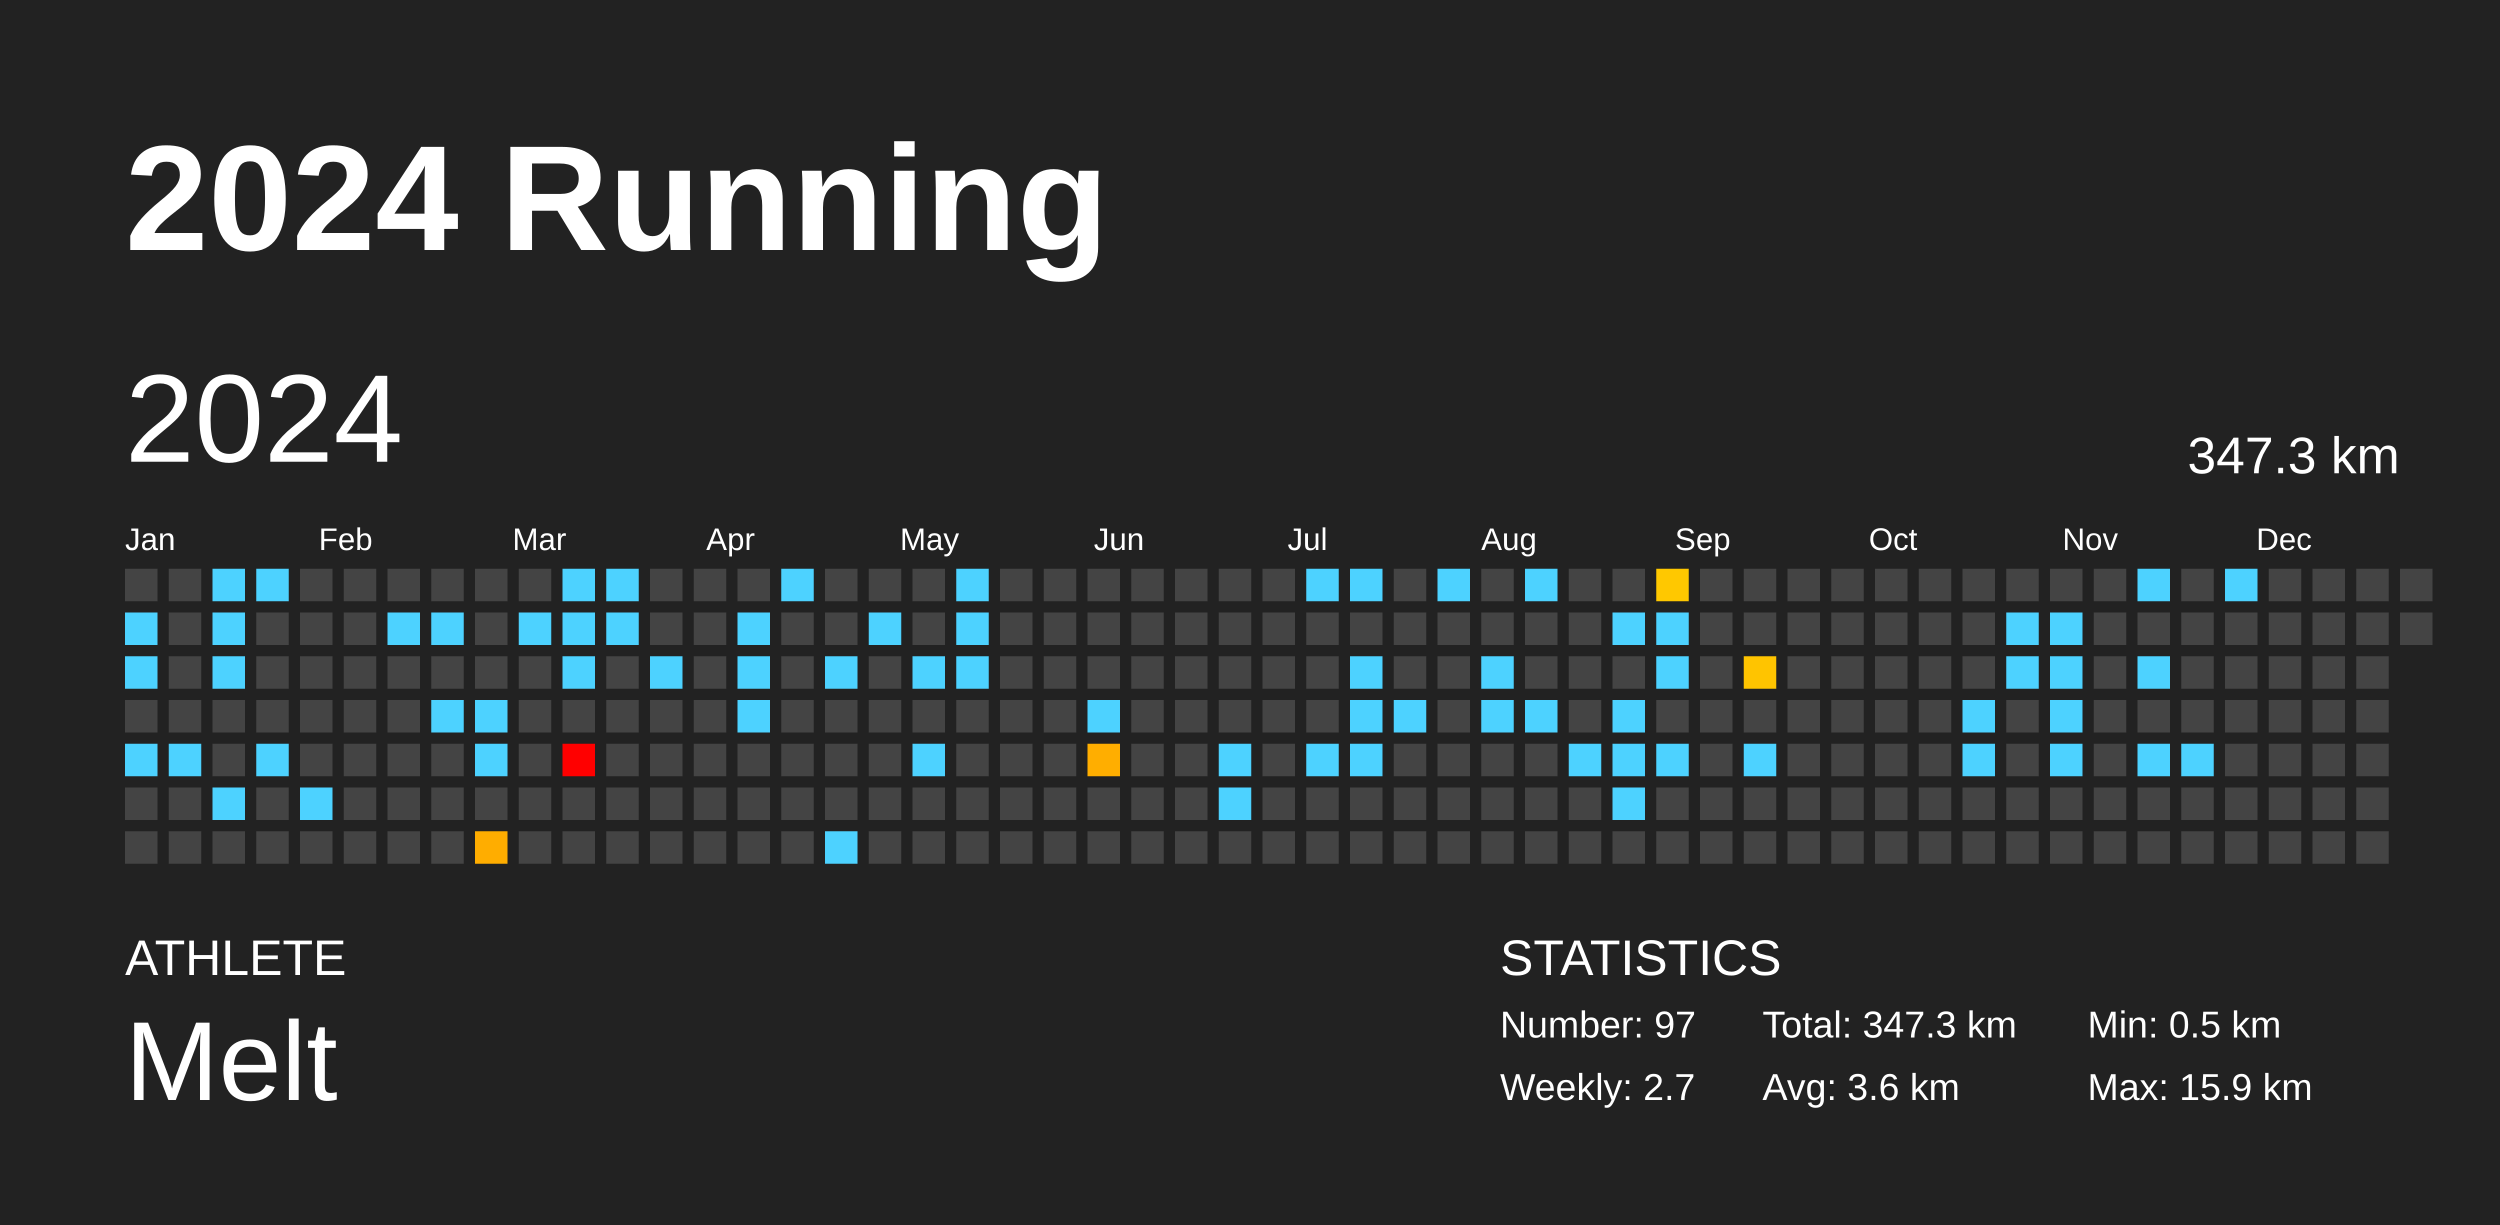
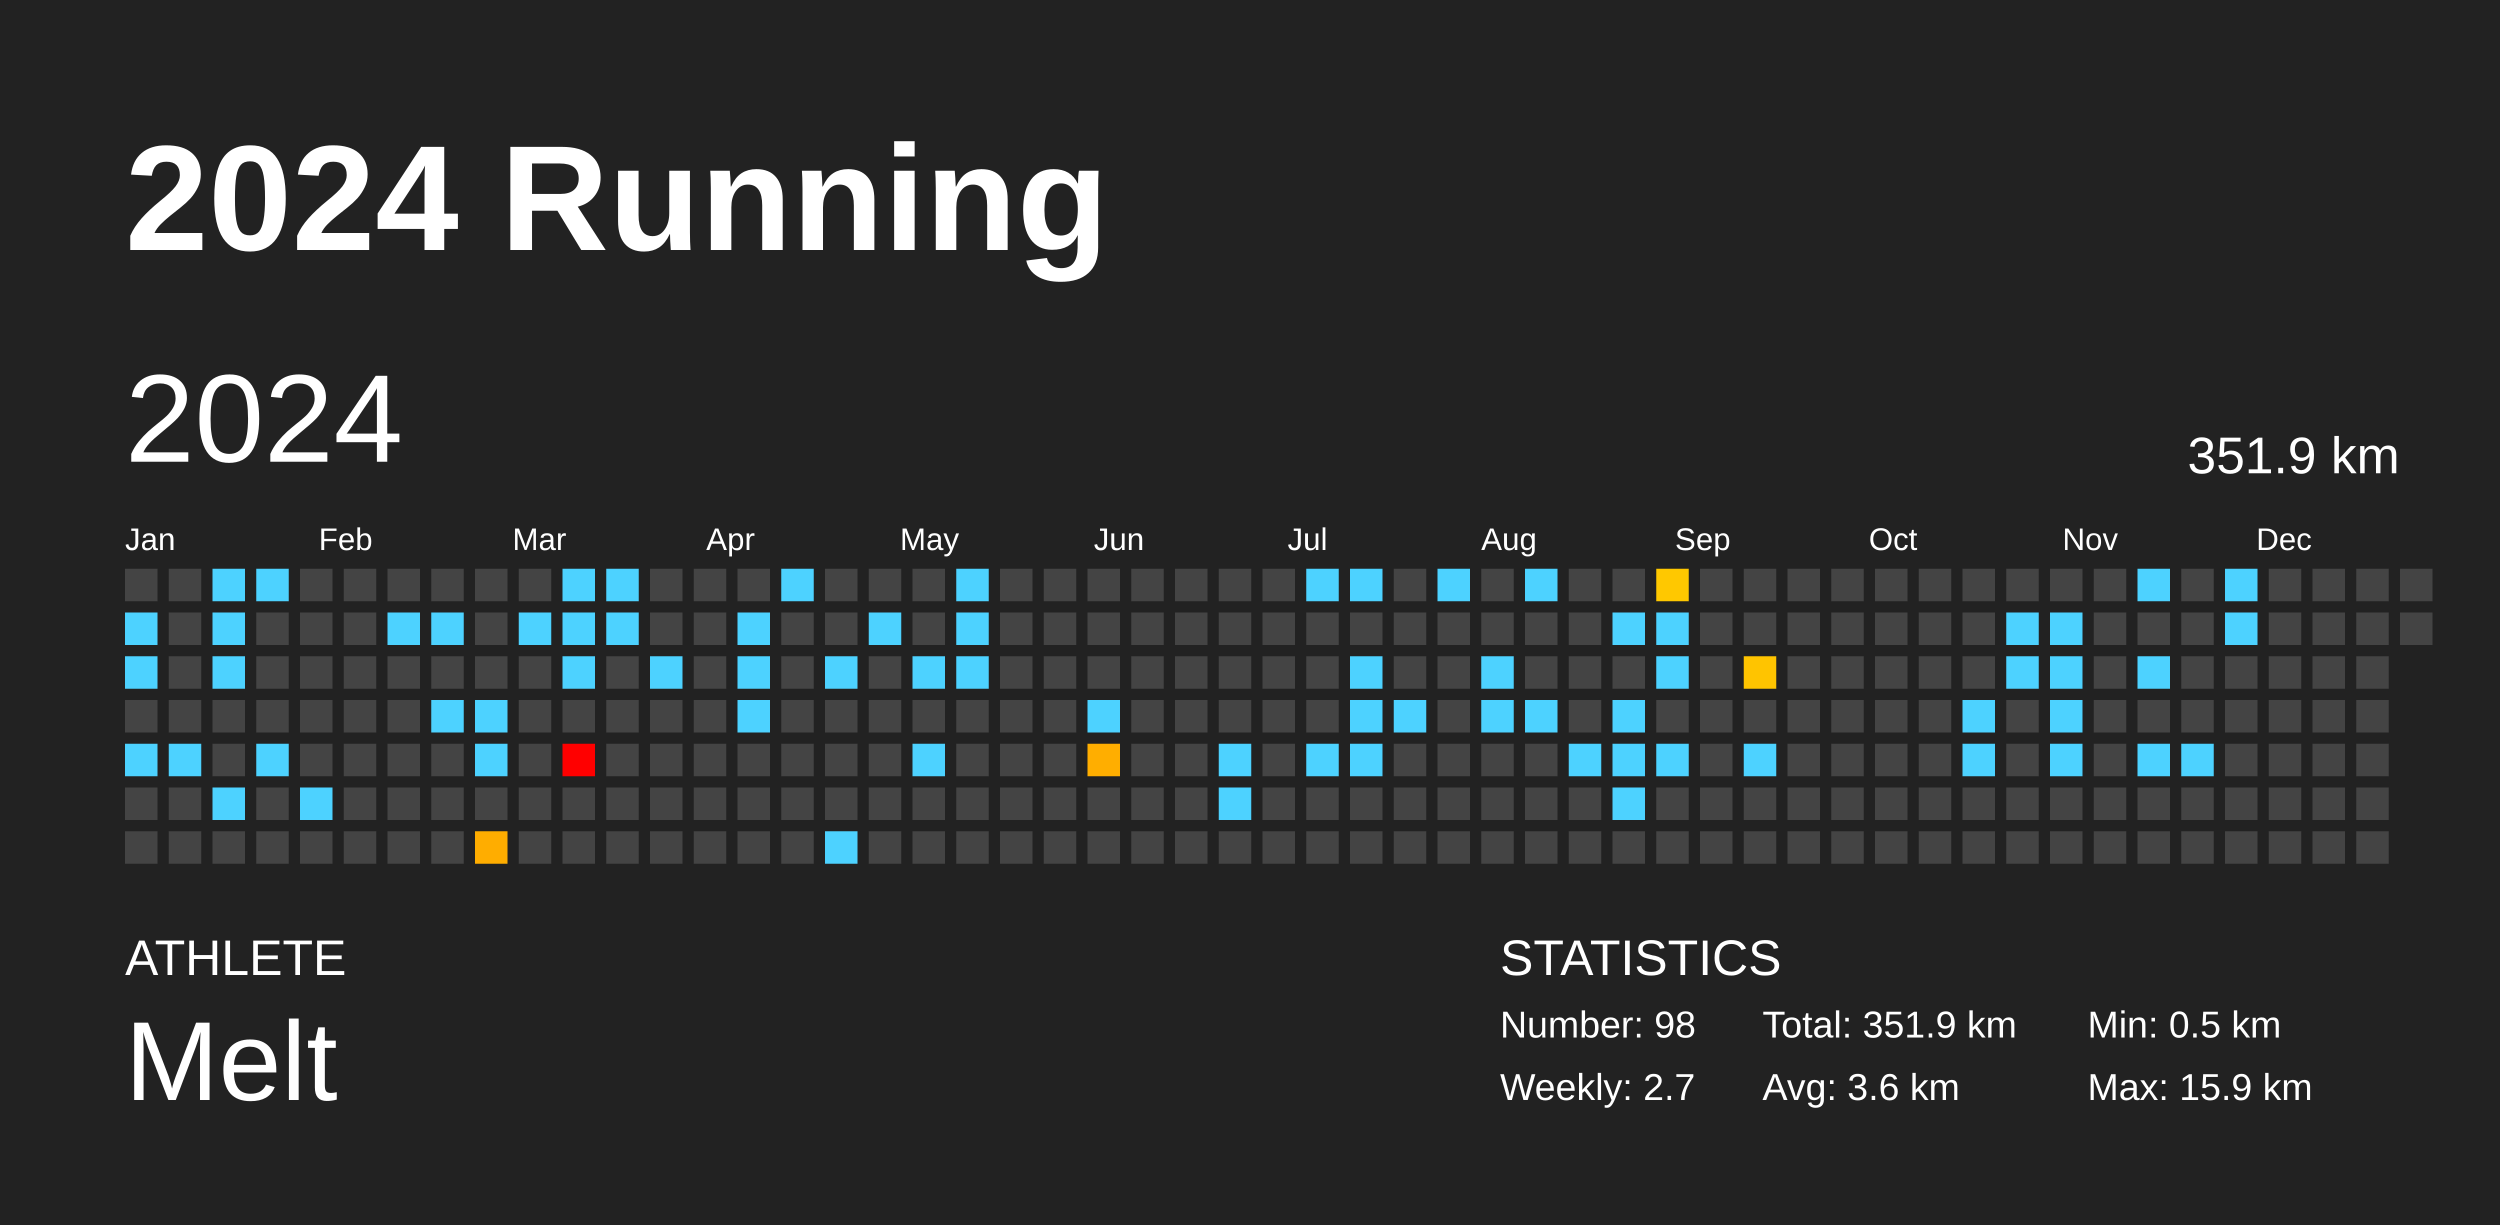
<svg xmlns="http://www.w3.org/2000/svg" baseProfile="full" height="98mm" version="1.1" viewBox="0,0,200,98" width="200mm">
  <defs />
  <rect fill="#222222" height="98" width="200" x="0" y="0" />
  <text fill="#FFFFFF" style="font-size:12px; font-family:Arial; font-weight:bold;" x="10" y="20">2024 Running</text>
  <text fill="#FFFFFF" style="font-size:4px; font-family:Arial" x="10" y="78">ATHLETE</text>
  <text fill="#FFFFFF" style="font-size:9px; font-family:Arial" x="10" y="88">Melt</text>
  <text fill="#FFFFFF" style="font-size:4px; font-family:Arial" x="120" y="78">STATISTICS</text>
-   <text fill="#FFFFFF" style="font-size:3px; font-family:Arial" x="120" y="83">Number: 97</text>
+   <text fill="#FFFFFF" style="font-size:3px; font-family:Arial" x="120" y="83">Number: 98</text>
  <text fill="#FFFFFF" style="font-size:3px; font-family:Arial" x="120" y="88">Weekly: 2.7</text>
-   <text fill="#FFFFFF" style="font-size:3px; font-family:Arial" x="141" y="83">Total: 347.3 km</text>
+   <text fill="#FFFFFF" style="font-size:3px; font-family:Arial" x="141" y="83">Total: 351.9 km</text>
  <text fill="#FFFFFF" style="font-size:3px; font-family:Arial" x="141" y="88">Avg: 3.6 km</text>
  <text fill="#FFFFFF" style="font-size:3px; font-family:Arial" x="167" y="83">Min: 0.5 km</text>
  <text fill="#FFFFFF" style="font-size:3px; font-family:Arial" x="167" y="88">Max: 15.9 km</text>
  <text dominant-baseline="hanging" fill="#FFFFFF" style="font-size:10.0px; font-family:Arial;" x="10" y="30">2024</text>
-   <text dominant-baseline="hanging" fill="#FFFFFF" style="font-size:4.125px; font-family:Arial;" x="175" y="35">347.3 km</text>
+   <text dominant-baseline="hanging" fill="#FFFFFF" style="font-size:4.125px; font-family:Arial;" x="175" y="35">351.9 km</text>
  <text fill="#FFFFFF" style="font-size:2.5px; font-family:Arial" x="10.0" y="44">Jan</text>
  <text fill="#FFFFFF" style="font-size:2.5px; font-family:Arial" x="25.5" y="44">Feb</text>
  <text fill="#FFFFFF" style="font-size:2.5px; font-family:Arial" x="41.0" y="44">Mar</text>
  <text fill="#FFFFFF" style="font-size:2.5px; font-family:Arial" x="56.5" y="44">Apr</text>
  <text fill="#FFFFFF" style="font-size:2.5px; font-family:Arial" x="72.0" y="44">May</text>
  <text fill="#FFFFFF" style="font-size:2.5px; font-family:Arial" x="87.5" y="44">Jun</text>
  <text fill="#FFFFFF" style="font-size:2.5px; font-family:Arial" x="103.0" y="44">Jul</text>
  <text fill="#FFFFFF" style="font-size:2.5px; font-family:Arial" x="118.5" y="44">Aug</text>
  <text fill="#FFFFFF" style="font-size:2.5px; font-family:Arial" x="134.0" y="44">Sep</text>
  <text fill="#FFFFFF" style="font-size:2.5px; font-family:Arial" x="149.5" y="44">Oct</text>
  <text fill="#FFFFFF" style="font-size:2.5px; font-family:Arial" x="165.0" y="44">Nov</text>
  <text fill="#FFFFFF" style="font-size:2.5px; font-family:Arial" x="180.5" y="44">Dec</text>
  <rect fill="#444444" height="2.6" width="2.6" x="10.0" y="45.5" />
  <rect fill="#4dd2ff" height="2.6" width="2.6" x="10.0" y="49.0" />
  <rect fill="#4dd2ff" height="2.6" width="2.6" x="10.0" y="52.5" />
  <rect fill="#444444" height="2.6" width="2.6" x="10.0" y="56.0" />
  <rect fill="#4dd2ff" height="2.6" width="2.6" x="10.0" y="59.5" />
  <rect fill="#444444" height="2.6" width="2.6" x="10.0" y="63.0" />
  <rect fill="#444444" height="2.6" width="2.6" x="10.0" y="66.5" />
  <rect fill="#444444" height="2.6" width="2.6" x="13.5" y="45.5" />
  <rect fill="#444444" height="2.6" width="2.6" x="13.5" y="49.0" />
  <rect fill="#444444" height="2.6" width="2.6" x="13.5" y="52.5" />
  <rect fill="#444444" height="2.6" width="2.6" x="13.5" y="56.0" />
  <rect fill="#4dd2ff" height="2.6" width="2.6" x="13.5" y="59.5" />
  <rect fill="#444444" height="2.6" width="2.6" x="13.5" y="63.0" />
  <rect fill="#444444" height="2.6" width="2.6" x="13.5" y="66.5" />
  <rect fill="#4dd2ff" height="2.6" width="2.6" x="17.0" y="45.5" />
  <rect fill="#4dd2ff" height="2.6" width="2.6" x="17.0" y="49.0" />
  <rect fill="#4dd2ff" height="2.6" width="2.6" x="17.0" y="52.5" />
  <rect fill="#444444" height="2.6" width="2.6" x="17.0" y="56.0" />
  <rect fill="#444444" height="2.6" width="2.6" x="17.0" y="59.5" />
  <rect fill="#4dd2ff" height="2.6" width="2.6" x="17.0" y="63.0" />
  <rect fill="#444444" height="2.6" width="2.6" x="17.0" y="66.5" />
  <rect fill="#4dd2ff" height="2.6" width="2.6" x="20.5" y="45.5" />
  <rect fill="#444444" height="2.6" width="2.6" x="20.5" y="49.0" />
  <rect fill="#444444" height="2.6" width="2.6" x="20.5" y="52.5" />
  <rect fill="#444444" height="2.6" width="2.6" x="20.5" y="56.0" />
  <rect fill="#4dd2ff" height="2.6" width="2.6" x="20.5" y="59.5" />
  <rect fill="#444444" height="2.6" width="2.6" x="20.5" y="63.0" />
  <rect fill="#444444" height="2.6" width="2.6" x="20.5" y="66.5" />
  <rect fill="#444444" height="2.6" width="2.6" x="24.0" y="45.5" />
  <rect fill="#444444" height="2.6" width="2.6" x="24.0" y="49.0" />
  <rect fill="#444444" height="2.6" width="2.6" x="24.0" y="52.5" />
  <rect fill="#444444" height="2.6" width="2.6" x="24.0" y="56.0" />
  <rect fill="#444444" height="2.6" width="2.6" x="24.0" y="59.5" />
  <rect fill="#4dd2ff" height="2.6" width="2.6" x="24.0" y="63.0" />
  <rect fill="#444444" height="2.6" width="2.6" x="24.0" y="66.5" />
  <rect fill="#444444" height="2.6" width="2.6" x="27.5" y="45.5" />
  <rect fill="#444444" height="2.6" width="2.6" x="27.5" y="49.0" />
  <rect fill="#444444" height="2.6" width="2.6" x="27.5" y="52.5" />
  <rect fill="#444444" height="2.6" width="2.6" x="27.5" y="56.0" />
  <rect fill="#444444" height="2.6" width="2.6" x="27.5" y="59.5" />
  <rect fill="#444444" height="2.6" width="2.6" x="27.5" y="63.0" />
  <rect fill="#444444" height="2.6" width="2.6" x="27.5" y="66.5" />
  <rect fill="#444444" height="2.6" width="2.6" x="31.0" y="45.5" />
  <rect fill="#4dd2ff" height="2.6" width="2.6" x="31.0" y="49.0" />
  <rect fill="#444444" height="2.6" width="2.6" x="31.0" y="52.5" />
  <rect fill="#444444" height="2.6" width="2.6" x="31.0" y="56.0" />
  <rect fill="#444444" height="2.6" width="2.6" x="31.0" y="59.5" />
  <rect fill="#444444" height="2.6" width="2.6" x="31.0" y="63.0" />
  <rect fill="#444444" height="2.6" width="2.6" x="31.0" y="66.5" />
  <rect fill="#444444" height="2.6" width="2.6" x="34.5" y="45.5" />
  <rect fill="#4dd2ff" height="2.6" width="2.6" x="34.5" y="49.0" />
  <rect fill="#444444" height="2.6" width="2.6" x="34.5" y="52.5" />
  <rect fill="#4dd2ff" height="2.6" width="2.6" x="34.5" y="56.0" />
  <rect fill="#444444" height="2.6" width="2.6" x="34.5" y="59.5" />
  <rect fill="#444444" height="2.6" width="2.6" x="34.5" y="63.0" />
  <rect fill="#444444" height="2.6" width="2.6" x="34.5" y="66.5" />
  <rect fill="#444444" height="2.6" width="2.6" x="38.0" y="45.5" />
  <rect fill="#444444" height="2.6" width="2.6" x="38.0" y="49.0" />
  <rect fill="#444444" height="2.6" width="2.6" x="38.0" y="52.5" />
  <rect fill="#4dd2ff" height="2.6" width="2.6" x="38.0" y="56.0" />
  <rect fill="#4dd2ff" height="2.6" width="2.6" x="38.0" y="59.5" />
  <rect fill="#444444" height="2.6" width="2.6" x="38.0" y="63.0" />
  <rect fill="#ffad00" height="2.6" width="2.6" x="38.0" y="66.5" />
  <rect fill="#444444" height="2.6" width="2.6" x="41.5" y="45.5" />
  <rect fill="#4dd2ff" height="2.6" width="2.6" x="41.5" y="49.0" />
  <rect fill="#444444" height="2.6" width="2.6" x="41.5" y="52.5" />
  <rect fill="#444444" height="2.6" width="2.6" x="41.5" y="56.0" />
  <rect fill="#444444" height="2.6" width="2.6" x="41.5" y="59.5" />
  <rect fill="#444444" height="2.6" width="2.6" x="41.5" y="63.0" />
  <rect fill="#444444" height="2.6" width="2.6" x="41.5" y="66.5" />
  <rect fill="#4dd2ff" height="2.6" width="2.6" x="45.0" y="45.5" />
  <rect fill="#4dd2ff" height="2.6" width="2.6" x="45.0" y="49.0" />
  <rect fill="#4dd2ff" height="2.6" width="2.6" x="45.0" y="52.5" />
  <rect fill="#444444" height="2.6" width="2.6" x="45.0" y="56.0" />
  <rect fill="red" height="2.6" width="2.6" x="45.0" y="59.5" />
  <rect fill="#444444" height="2.6" width="2.6" x="45.0" y="63.0" />
  <rect fill="#444444" height="2.6" width="2.6" x="45.0" y="66.5" />
  <rect fill="#4dd2ff" height="2.6" width="2.6" x="48.5" y="45.5" />
  <rect fill="#4dd2ff" height="2.6" width="2.6" x="48.5" y="49.0" />
  <rect fill="#444444" height="2.6" width="2.6" x="48.5" y="52.5" />
  <rect fill="#444444" height="2.6" width="2.6" x="48.5" y="56.0" />
  <rect fill="#444444" height="2.6" width="2.6" x="48.5" y="59.5" />
  <rect fill="#444444" height="2.6" width="2.6" x="48.5" y="63.0" />
  <rect fill="#444444" height="2.6" width="2.6" x="48.5" y="66.5" />
  <rect fill="#444444" height="2.6" width="2.6" x="52.0" y="45.5" />
  <rect fill="#444444" height="2.6" width="2.6" x="52.0" y="49.0" />
  <rect fill="#4dd2ff" height="2.6" width="2.6" x="52.0" y="52.5" />
  <rect fill="#444444" height="2.6" width="2.6" x="52.0" y="56.0" />
  <rect fill="#444444" height="2.6" width="2.6" x="52.0" y="59.5" />
  <rect fill="#444444" height="2.6" width="2.6" x="52.0" y="63.0" />
  <rect fill="#444444" height="2.6" width="2.6" x="52.0" y="66.5" />
  <rect fill="#444444" height="2.6" width="2.6" x="55.5" y="45.5" />
  <rect fill="#444444" height="2.6" width="2.6" x="55.5" y="49.0" />
  <rect fill="#444444" height="2.6" width="2.6" x="55.5" y="52.5" />
  <rect fill="#444444" height="2.6" width="2.6" x="55.5" y="56.0" />
  <rect fill="#444444" height="2.6" width="2.6" x="55.5" y="59.5" />
  <rect fill="#444444" height="2.6" width="2.6" x="55.5" y="63.0" />
  <rect fill="#444444" height="2.6" width="2.6" x="55.5" y="66.5" />
  <rect fill="#444444" height="2.6" width="2.6" x="59.0" y="45.5" />
  <rect fill="#4dd2ff" height="2.6" width="2.6" x="59.0" y="49.0" />
  <rect fill="#4dd2ff" height="2.6" width="2.6" x="59.0" y="52.5" />
  <rect fill="#4dd2ff" height="2.6" width="2.6" x="59.0" y="56.0" />
  <rect fill="#444444" height="2.6" width="2.6" x="59.0" y="59.5" />
  <rect fill="#444444" height="2.6" width="2.6" x="59.0" y="63.0" />
  <rect fill="#444444" height="2.6" width="2.6" x="59.0" y="66.5" />
  <rect fill="#4dd2ff" height="2.6" width="2.6" x="62.5" y="45.5" />
  <rect fill="#444444" height="2.6" width="2.6" x="62.5" y="49.0" />
  <rect fill="#444444" height="2.6" width="2.6" x="62.5" y="52.5" />
  <rect fill="#444444" height="2.6" width="2.6" x="62.5" y="56.0" />
  <rect fill="#444444" height="2.6" width="2.6" x="62.5" y="59.5" />
  <rect fill="#444444" height="2.6" width="2.6" x="62.5" y="63.0" />
  <rect fill="#444444" height="2.6" width="2.6" x="62.5" y="66.5" />
  <rect fill="#444444" height="2.6" width="2.6" x="66.0" y="45.5" />
  <rect fill="#444444" height="2.6" width="2.6" x="66.0" y="49.0" />
  <rect fill="#4dd2ff" height="2.6" width="2.6" x="66.0" y="52.5" />
  <rect fill="#444444" height="2.6" width="2.6" x="66.0" y="56.0" />
  <rect fill="#444444" height="2.6" width="2.6" x="66.0" y="59.5" />
  <rect fill="#444444" height="2.6" width="2.6" x="66.0" y="63.0" />
  <rect fill="#4dd2ff" height="2.6" width="2.6" x="66.0" y="66.5" />
  <rect fill="#444444" height="2.6" width="2.6" x="69.5" y="45.5" />
  <rect fill="#4dd2ff" height="2.6" width="2.6" x="69.5" y="49.0" />
  <rect fill="#444444" height="2.6" width="2.6" x="69.5" y="52.5" />
  <rect fill="#444444" height="2.6" width="2.6" x="69.5" y="56.0" />
  <rect fill="#444444" height="2.6" width="2.6" x="69.5" y="59.5" />
  <rect fill="#444444" height="2.6" width="2.6" x="69.5" y="63.0" />
  <rect fill="#444444" height="2.6" width="2.6" x="69.5" y="66.5" />
  <rect fill="#444444" height="2.6" width="2.6" x="73.0" y="45.5" />
  <rect fill="#444444" height="2.6" width="2.6" x="73.0" y="49.0" />
  <rect fill="#4dd2ff" height="2.6" width="2.6" x="73.0" y="52.5" />
  <rect fill="#444444" height="2.6" width="2.6" x="73.0" y="56.0" />
  <rect fill="#4dd2ff" height="2.6" width="2.6" x="73.0" y="59.5" />
  <rect fill="#444444" height="2.6" width="2.6" x="73.0" y="63.0" />
  <rect fill="#444444" height="2.6" width="2.6" x="73.0" y="66.5" />
  <rect fill="#4dd2ff" height="2.6" width="2.6" x="76.5" y="45.5" />
  <rect fill="#4dd2ff" height="2.6" width="2.6" x="76.5" y="49.0" />
  <rect fill="#4dd2ff" height="2.6" width="2.6" x="76.5" y="52.5" />
  <rect fill="#444444" height="2.6" width="2.6" x="76.5" y="56.0" />
  <rect fill="#444444" height="2.6" width="2.6" x="76.5" y="59.5" />
  <rect fill="#444444" height="2.6" width="2.6" x="76.5" y="63.0" />
  <rect fill="#444444" height="2.6" width="2.6" x="76.5" y="66.5" />
  <rect fill="#444444" height="2.6" width="2.6" x="80.0" y="45.5" />
  <rect fill="#444444" height="2.6" width="2.6" x="80.0" y="49.0" />
  <rect fill="#444444" height="2.6" width="2.6" x="80.0" y="52.5" />
  <rect fill="#444444" height="2.6" width="2.6" x="80.0" y="56.0" />
  <rect fill="#444444" height="2.6" width="2.6" x="80.0" y="59.5" />
  <rect fill="#444444" height="2.6" width="2.6" x="80.0" y="63.0" />
  <rect fill="#444444" height="2.6" width="2.6" x="80.0" y="66.5" />
  <rect fill="#444444" height="2.6" width="2.6" x="83.5" y="45.5" />
  <rect fill="#444444" height="2.6" width="2.6" x="83.5" y="49.0" />
  <rect fill="#444444" height="2.6" width="2.6" x="83.5" y="52.5" />
  <rect fill="#444444" height="2.6" width="2.6" x="83.5" y="56.0" />
  <rect fill="#444444" height="2.6" width="2.6" x="83.5" y="59.5" />
  <rect fill="#444444" height="2.6" width="2.6" x="83.5" y="63.0" />
  <rect fill="#444444" height="2.6" width="2.6" x="83.5" y="66.5" />
  <rect fill="#444444" height="2.6" width="2.6" x="87.0" y="45.5" />
  <rect fill="#444444" height="2.6" width="2.6" x="87.0" y="49.0" />
  <rect fill="#444444" height="2.6" width="2.6" x="87.0" y="52.5" />
  <rect fill="#4dd2ff" height="2.6" width="2.6" x="87.0" y="56.0" />
  <rect fill="#ffae00" height="2.6" width="2.6" x="87.0" y="59.5" />
  <rect fill="#444444" height="2.6" width="2.6" x="87.0" y="63.0" />
  <rect fill="#444444" height="2.6" width="2.6" x="87.0" y="66.5" />
  <rect fill="#444444" height="2.6" width="2.6" x="90.5" y="45.5" />
  <rect fill="#444444" height="2.6" width="2.6" x="90.5" y="49.0" />
  <rect fill="#444444" height="2.6" width="2.6" x="90.5" y="52.5" />
  <rect fill="#444444" height="2.6" width="2.6" x="90.5" y="56.0" />
  <rect fill="#444444" height="2.6" width="2.6" x="90.5" y="59.5" />
  <rect fill="#444444" height="2.6" width="2.6" x="90.5" y="63.0" />
  <rect fill="#444444" height="2.6" width="2.6" x="90.5" y="66.5" />
  <rect fill="#444444" height="2.6" width="2.6" x="94.0" y="45.5" />
  <rect fill="#444444" height="2.6" width="2.6" x="94.0" y="49.0" />
  <rect fill="#444444" height="2.6" width="2.6" x="94.0" y="52.5" />
  <rect fill="#444444" height="2.6" width="2.6" x="94.0" y="56.0" />
  <rect fill="#444444" height="2.6" width="2.6" x="94.0" y="59.5" />
  <rect fill="#444444" height="2.6" width="2.6" x="94.0" y="63.0" />
  <rect fill="#444444" height="2.6" width="2.6" x="94.0" y="66.5" />
  <rect fill="#444444" height="2.6" width="2.6" x="97.5" y="45.5" />
  <rect fill="#444444" height="2.6" width="2.6" x="97.5" y="49.0" />
  <rect fill="#444444" height="2.6" width="2.6" x="97.5" y="52.5" />
  <rect fill="#444444" height="2.6" width="2.6" x="97.5" y="56.0" />
  <rect fill="#4dd2ff" height="2.6" width="2.6" x="97.5" y="59.5" />
  <rect fill="#4dd2ff" height="2.6" width="2.6" x="97.5" y="63.0" />
  <rect fill="#444444" height="2.6" width="2.6" x="97.5" y="66.5" />
  <rect fill="#444444" height="2.6" width="2.6" x="101.0" y="45.5" />
  <rect fill="#444444" height="2.6" width="2.6" x="101.0" y="49.0" />
  <rect fill="#444444" height="2.6" width="2.6" x="101.0" y="52.5" />
  <rect fill="#444444" height="2.6" width="2.6" x="101.0" y="56.0" />
  <rect fill="#444444" height="2.6" width="2.6" x="101.0" y="59.5" />
  <rect fill="#444444" height="2.6" width="2.6" x="101.0" y="63.0" />
  <rect fill="#444444" height="2.6" width="2.6" x="101.0" y="66.5" />
  <rect fill="#4dd2ff" height="2.6" width="2.6" x="104.5" y="45.5" />
  <rect fill="#444444" height="2.6" width="2.6" x="104.5" y="49.0" />
  <rect fill="#444444" height="2.6" width="2.6" x="104.5" y="52.5" />
  <rect fill="#444444" height="2.6" width="2.6" x="104.5" y="56.0" />
  <rect fill="#4dd2ff" height="2.6" width="2.6" x="104.5" y="59.5" />
  <rect fill="#444444" height="2.6" width="2.6" x="104.5" y="63.0" />
  <rect fill="#444444" height="2.6" width="2.6" x="104.5" y="66.5" />
  <rect fill="#4dd2ff" height="2.6" width="2.6" x="108.0" y="45.5" />
  <rect fill="#444444" height="2.6" width="2.6" x="108.0" y="49.0" />
  <rect fill="#4dd2ff" height="2.6" width="2.6" x="108.0" y="52.5" />
  <rect fill="#4dd2ff" height="2.6" width="2.6" x="108.0" y="56.0" />
  <rect fill="#4dd2ff" height="2.6" width="2.6" x="108.0" y="59.5" />
  <rect fill="#444444" height="2.6" width="2.6" x="108.0" y="63.0" />
  <rect fill="#444444" height="2.6" width="2.6" x="108.0" y="66.5" />
  <rect fill="#444444" height="2.6" width="2.6" x="111.5" y="45.5" />
  <rect fill="#444444" height="2.6" width="2.6" x="111.5" y="49.0" />
  <rect fill="#444444" height="2.6" width="2.6" x="111.5" y="52.5" />
  <rect fill="#4dd2ff" height="2.6" width="2.6" x="111.5" y="56.0" />
  <rect fill="#444444" height="2.6" width="2.6" x="111.5" y="59.5" />
  <rect fill="#444444" height="2.6" width="2.6" x="111.5" y="63.0" />
  <rect fill="#444444" height="2.6" width="2.6" x="111.5" y="66.5" />
  <rect fill="#4dd2ff" height="2.6" width="2.6" x="115.0" y="45.5" />
  <rect fill="#444444" height="2.6" width="2.6" x="115.0" y="49.0" />
  <rect fill="#444444" height="2.6" width="2.6" x="115.0" y="52.5" />
  <rect fill="#444444" height="2.6" width="2.6" x="115.0" y="56.0" />
  <rect fill="#444444" height="2.6" width="2.6" x="115.0" y="59.5" />
  <rect fill="#444444" height="2.6" width="2.6" x="115.0" y="63.0" />
  <rect fill="#444444" height="2.6" width="2.6" x="115.0" y="66.5" />
  <rect fill="#444444" height="2.6" width="2.6" x="118.5" y="45.5" />
  <rect fill="#444444" height="2.6" width="2.6" x="118.5" y="49.0" />
  <rect fill="#4dd2ff" height="2.6" width="2.6" x="118.5" y="52.5" />
  <rect fill="#4dd2ff" height="2.6" width="2.6" x="118.5" y="56.0" />
  <rect fill="#444444" height="2.6" width="2.6" x="118.5" y="59.5" />
  <rect fill="#444444" height="2.6" width="2.6" x="118.5" y="63.0" />
  <rect fill="#444444" height="2.6" width="2.6" x="118.5" y="66.5" />
  <rect fill="#4dd2ff" height="2.6" width="2.6" x="122.0" y="45.5" />
  <rect fill="#444444" height="2.6" width="2.6" x="122.0" y="49.0" />
  <rect fill="#444444" height="2.6" width="2.6" x="122.0" y="52.5" />
  <rect fill="#4dd2ff" height="2.6" width="2.6" x="122.0" y="56.0" />
  <rect fill="#444444" height="2.6" width="2.6" x="122.0" y="59.5" />
  <rect fill="#444444" height="2.6" width="2.6" x="122.0" y="63.0" />
  <rect fill="#444444" height="2.6" width="2.6" x="122.0" y="66.5" />
  <rect fill="#444444" height="2.6" width="2.6" x="125.5" y="45.5" />
  <rect fill="#444444" height="2.6" width="2.6" x="125.5" y="49.0" />
  <rect fill="#444444" height="2.6" width="2.6" x="125.5" y="52.5" />
  <rect fill="#444444" height="2.6" width="2.6" x="125.5" y="56.0" />
  <rect fill="#4dd2ff" height="2.6" width="2.6" x="125.5" y="59.5" />
  <rect fill="#444444" height="2.6" width="2.6" x="125.5" y="63.0" />
  <rect fill="#444444" height="2.6" width="2.6" x="125.5" y="66.5" />
  <rect fill="#444444" height="2.6" width="2.6" x="129.0" y="45.5" />
  <rect fill="#4dd2ff" height="2.6" width="2.6" x="129.0" y="49.0" />
  <rect fill="#444444" height="2.6" width="2.6" x="129.0" y="52.5" />
  <rect fill="#4dd2ff" height="2.6" width="2.6" x="129.0" y="56.0" />
  <rect fill="#4dd2ff" height="2.6" width="2.6" x="129.0" y="59.5" />
  <rect fill="#4dd2ff" height="2.6" width="2.6" x="129.0" y="63.0" />
  <rect fill="#444444" height="2.6" width="2.6" x="129.0" y="66.5" />
  <rect fill="#ffc800" height="2.6" width="2.6" x="132.5" y="45.5" />
  <rect fill="#4dd2ff" height="2.6" width="2.6" x="132.5" y="49.0" />
  <rect fill="#4dd2ff" height="2.6" width="2.6" x="132.5" y="52.5" />
  <rect fill="#444444" height="2.6" width="2.6" x="132.5" y="56.0" />
  <rect fill="#4dd2ff" height="2.6" width="2.6" x="132.5" y="59.5" />
  <rect fill="#444444" height="2.6" width="2.6" x="132.5" y="63.0" />
  <rect fill="#444444" height="2.6" width="2.6" x="132.5" y="66.5" />
  <rect fill="#444444" height="2.6" width="2.6" x="136.0" y="45.5" />
  <rect fill="#444444" height="2.6" width="2.6" x="136.0" y="49.0" />
  <rect fill="#444444" height="2.6" width="2.6" x="136.0" y="52.5" />
  <rect fill="#444444" height="2.6" width="2.6" x="136.0" y="56.0" />
  <rect fill="#444444" height="2.6" width="2.6" x="136.0" y="59.5" />
  <rect fill="#444444" height="2.6" width="2.6" x="136.0" y="63.0" />
  <rect fill="#444444" height="2.6" width="2.6" x="136.0" y="66.5" />
  <rect fill="#444444" height="2.6" width="2.6" x="139.5" y="45.5" />
  <rect fill="#444444" height="2.6" width="2.6" x="139.5" y="49.0" />
  <rect fill="#ffc400" height="2.6" width="2.6" x="139.5" y="52.5" />
  <rect fill="#444444" height="2.6" width="2.6" x="139.5" y="56.0" />
  <rect fill="#4dd2ff" height="2.6" width="2.6" x="139.5" y="59.5" />
  <rect fill="#444444" height="2.6" width="2.6" x="139.5" y="63.0" />
  <rect fill="#444444" height="2.6" width="2.6" x="139.5" y="66.5" />
  <rect fill="#444444" height="2.6" width="2.6" x="143.0" y="45.5" />
  <rect fill="#444444" height="2.6" width="2.6" x="143.0" y="49.0" />
  <rect fill="#444444" height="2.6" width="2.6" x="143.0" y="52.5" />
  <rect fill="#444444" height="2.6" width="2.6" x="143.0" y="56.0" />
  <rect fill="#444444" height="2.6" width="2.6" x="143.0" y="59.5" />
  <rect fill="#444444" height="2.6" width="2.6" x="143.0" y="63.0" />
  <rect fill="#444444" height="2.6" width="2.6" x="143.0" y="66.5" />
  <rect fill="#444444" height="2.6" width="2.6" x="146.5" y="45.5" />
  <rect fill="#444444" height="2.6" width="2.6" x="146.5" y="49.0" />
  <rect fill="#444444" height="2.6" width="2.6" x="146.5" y="52.5" />
  <rect fill="#444444" height="2.6" width="2.6" x="146.5" y="56.0" />
  <rect fill="#444444" height="2.6" width="2.6" x="146.5" y="59.5" />
  <rect fill="#444444" height="2.6" width="2.6" x="146.5" y="63.0" />
  <rect fill="#444444" height="2.6" width="2.6" x="146.5" y="66.5" />
  <rect fill="#444444" height="2.6" width="2.6" x="150.0" y="45.5" />
  <rect fill="#444444" height="2.6" width="2.6" x="150.0" y="49.0" />
  <rect fill="#444444" height="2.6" width="2.6" x="150.0" y="52.5" />
  <rect fill="#444444" height="2.6" width="2.6" x="150.0" y="56.0" />
  <rect fill="#444444" height="2.6" width="2.6" x="150.0" y="59.5" />
  <rect fill="#444444" height="2.6" width="2.6" x="150.0" y="63.0" />
  <rect fill="#444444" height="2.6" width="2.6" x="150.0" y="66.5" />
  <rect fill="#444444" height="2.6" width="2.6" x="153.5" y="45.5" />
  <rect fill="#444444" height="2.6" width="2.6" x="153.5" y="49.0" />
  <rect fill="#444444" height="2.6" width="2.6" x="153.5" y="52.5" />
  <rect fill="#444444" height="2.6" width="2.6" x="153.5" y="56.0" />
  <rect fill="#444444" height="2.6" width="2.6" x="153.5" y="59.5" />
  <rect fill="#444444" height="2.6" width="2.6" x="153.5" y="63.0" />
  <rect fill="#444444" height="2.6" width="2.6" x="153.5" y="66.5" />
  <rect fill="#444444" height="2.6" width="2.6" x="157.0" y="45.5" />
  <rect fill="#444444" height="2.6" width="2.6" x="157.0" y="49.0" />
  <rect fill="#444444" height="2.6" width="2.6" x="157.0" y="52.5" />
  <rect fill="#4dd2ff" height="2.6" width="2.6" x="157.0" y="56.0" />
  <rect fill="#4dd2ff" height="2.6" width="2.6" x="157.0" y="59.5" />
  <rect fill="#444444" height="2.6" width="2.6" x="157.0" y="63.0" />
  <rect fill="#444444" height="2.6" width="2.6" x="157.0" y="66.5" />
  <rect fill="#444444" height="2.6" width="2.6" x="160.5" y="45.5" />
  <rect fill="#4dd2ff" height="2.6" width="2.6" x="160.5" y="49.0" />
  <rect fill="#4dd2ff" height="2.6" width="2.6" x="160.5" y="52.5" />
  <rect fill="#444444" height="2.6" width="2.6" x="160.5" y="56.0" />
  <rect fill="#444444" height="2.6" width="2.6" x="160.5" y="59.5" />
  <rect fill="#444444" height="2.6" width="2.6" x="160.5" y="63.0" />
  <rect fill="#444444" height="2.6" width="2.6" x="160.5" y="66.5" />
  <rect fill="#444444" height="2.6" width="2.6" x="164.0" y="45.5" />
  <rect fill="#4dd2ff" height="2.6" width="2.6" x="164.0" y="49.0" />
  <rect fill="#4dd2ff" height="2.6" width="2.6" x="164.0" y="52.5" />
  <rect fill="#4dd2ff" height="2.6" width="2.6" x="164.0" y="56.0" />
  <rect fill="#4dd2ff" height="2.6" width="2.6" x="164.0" y="59.5" />
  <rect fill="#444444" height="2.6" width="2.6" x="164.0" y="63.0" />
  <rect fill="#444444" height="2.6" width="2.6" x="164.0" y="66.5" />
  <rect fill="#444444" height="2.6" width="2.6" x="167.5" y="45.5" />
  <rect fill="#444444" height="2.6" width="2.6" x="167.5" y="49.0" />
  <rect fill="#444444" height="2.6" width="2.6" x="167.5" y="52.5" />
  <rect fill="#444444" height="2.6" width="2.6" x="167.5" y="56.0" />
  <rect fill="#444444" height="2.6" width="2.6" x="167.5" y="59.5" />
  <rect fill="#444444" height="2.6" width="2.6" x="167.5" y="63.0" />
  <rect fill="#444444" height="2.6" width="2.6" x="167.5" y="66.5" />
  <rect fill="#4dd2ff" height="2.6" width="2.6" x="171.0" y="45.5" />
  <rect fill="#444444" height="2.6" width="2.6" x="171.0" y="49.0" />
  <rect fill="#4dd2ff" height="2.6" width="2.6" x="171.0" y="52.5" />
  <rect fill="#444444" height="2.6" width="2.6" x="171.0" y="56.0" />
  <rect fill="#4dd2ff" height="2.6" width="2.6" x="171.0" y="59.5" />
  <rect fill="#444444" height="2.6" width="2.6" x="171.0" y="63.0" />
  <rect fill="#444444" height="2.6" width="2.6" x="171.0" y="66.5" />
  <rect fill="#444444" height="2.6" width="2.6" x="174.5" y="45.5" />
  <rect fill="#444444" height="2.6" width="2.6" x="174.5" y="49.0" />
  <rect fill="#444444" height="2.6" width="2.6" x="174.5" y="52.5" />
  <rect fill="#444444" height="2.6" width="2.6" x="174.5" y="56.0" />
  <rect fill="#4dd2ff" height="2.6" width="2.6" x="174.5" y="59.5" />
  <rect fill="#444444" height="2.6" width="2.6" x="174.5" y="63.0" />
  <rect fill="#444444" height="2.6" width="2.6" x="174.5" y="66.5" />
  <rect fill="#4dd2ff" height="2.6" width="2.6" x="178.0" y="45.5" />
-   <rect fill="#444444" height="2.6" width="2.6" x="178.0" y="49.0" />
+   <rect fill="#4dd2ff" height="2.6" width="2.6" x="178.0" y="49.0" />
  <rect fill="#444444" height="2.6" width="2.6" x="178.0" y="52.5" />
  <rect fill="#444444" height="2.6" width="2.6" x="178.0" y="56.0" />
  <rect fill="#444444" height="2.6" width="2.6" x="178.0" y="59.5" />
  <rect fill="#444444" height="2.6" width="2.6" x="178.0" y="63.0" />
  <rect fill="#444444" height="2.6" width="2.6" x="178.0" y="66.5" />
  <rect fill="#444444" height="2.6" width="2.6" x="181.5" y="45.5" />
  <rect fill="#444444" height="2.6" width="2.6" x="181.5" y="49.0" />
  <rect fill="#444444" height="2.6" width="2.6" x="181.5" y="52.5" />
  <rect fill="#444444" height="2.6" width="2.6" x="181.5" y="56.0" />
  <rect fill="#444444" height="2.6" width="2.6" x="181.5" y="59.5" />
  <rect fill="#444444" height="2.6" width="2.6" x="181.5" y="63.0" />
  <rect fill="#444444" height="2.6" width="2.6" x="181.5" y="66.5" />
  <rect fill="#444444" height="2.6" width="2.6" x="185.0" y="45.5" />
  <rect fill="#444444" height="2.6" width="2.6" x="185.0" y="49.0" />
  <rect fill="#444444" height="2.6" width="2.6" x="185.0" y="52.5" />
  <rect fill="#444444" height="2.6" width="2.6" x="185.0" y="56.0" />
  <rect fill="#444444" height="2.6" width="2.6" x="185.0" y="59.5" />
  <rect fill="#444444" height="2.6" width="2.6" x="185.0" y="63.0" />
  <rect fill="#444444" height="2.6" width="2.6" x="185.0" y="66.5" />
  <rect fill="#444444" height="2.6" width="2.6" x="188.5" y="45.5" />
  <rect fill="#444444" height="2.6" width="2.6" x="188.5" y="49.0" />
  <rect fill="#444444" height="2.6" width="2.6" x="188.5" y="52.5" />
  <rect fill="#444444" height="2.6" width="2.6" x="188.5" y="56.0" />
  <rect fill="#444444" height="2.6" width="2.6" x="188.5" y="59.5" />
  <rect fill="#444444" height="2.6" width="2.6" x="188.5" y="63.0" />
  <rect fill="#444444" height="2.6" width="2.6" x="188.5" y="66.5" />
  <rect fill="#444444" height="2.6" width="2.6" x="192.0" y="45.5" />
  <rect fill="#444444" height="2.6" width="2.6" x="192.0" y="49.0" />
</svg>
